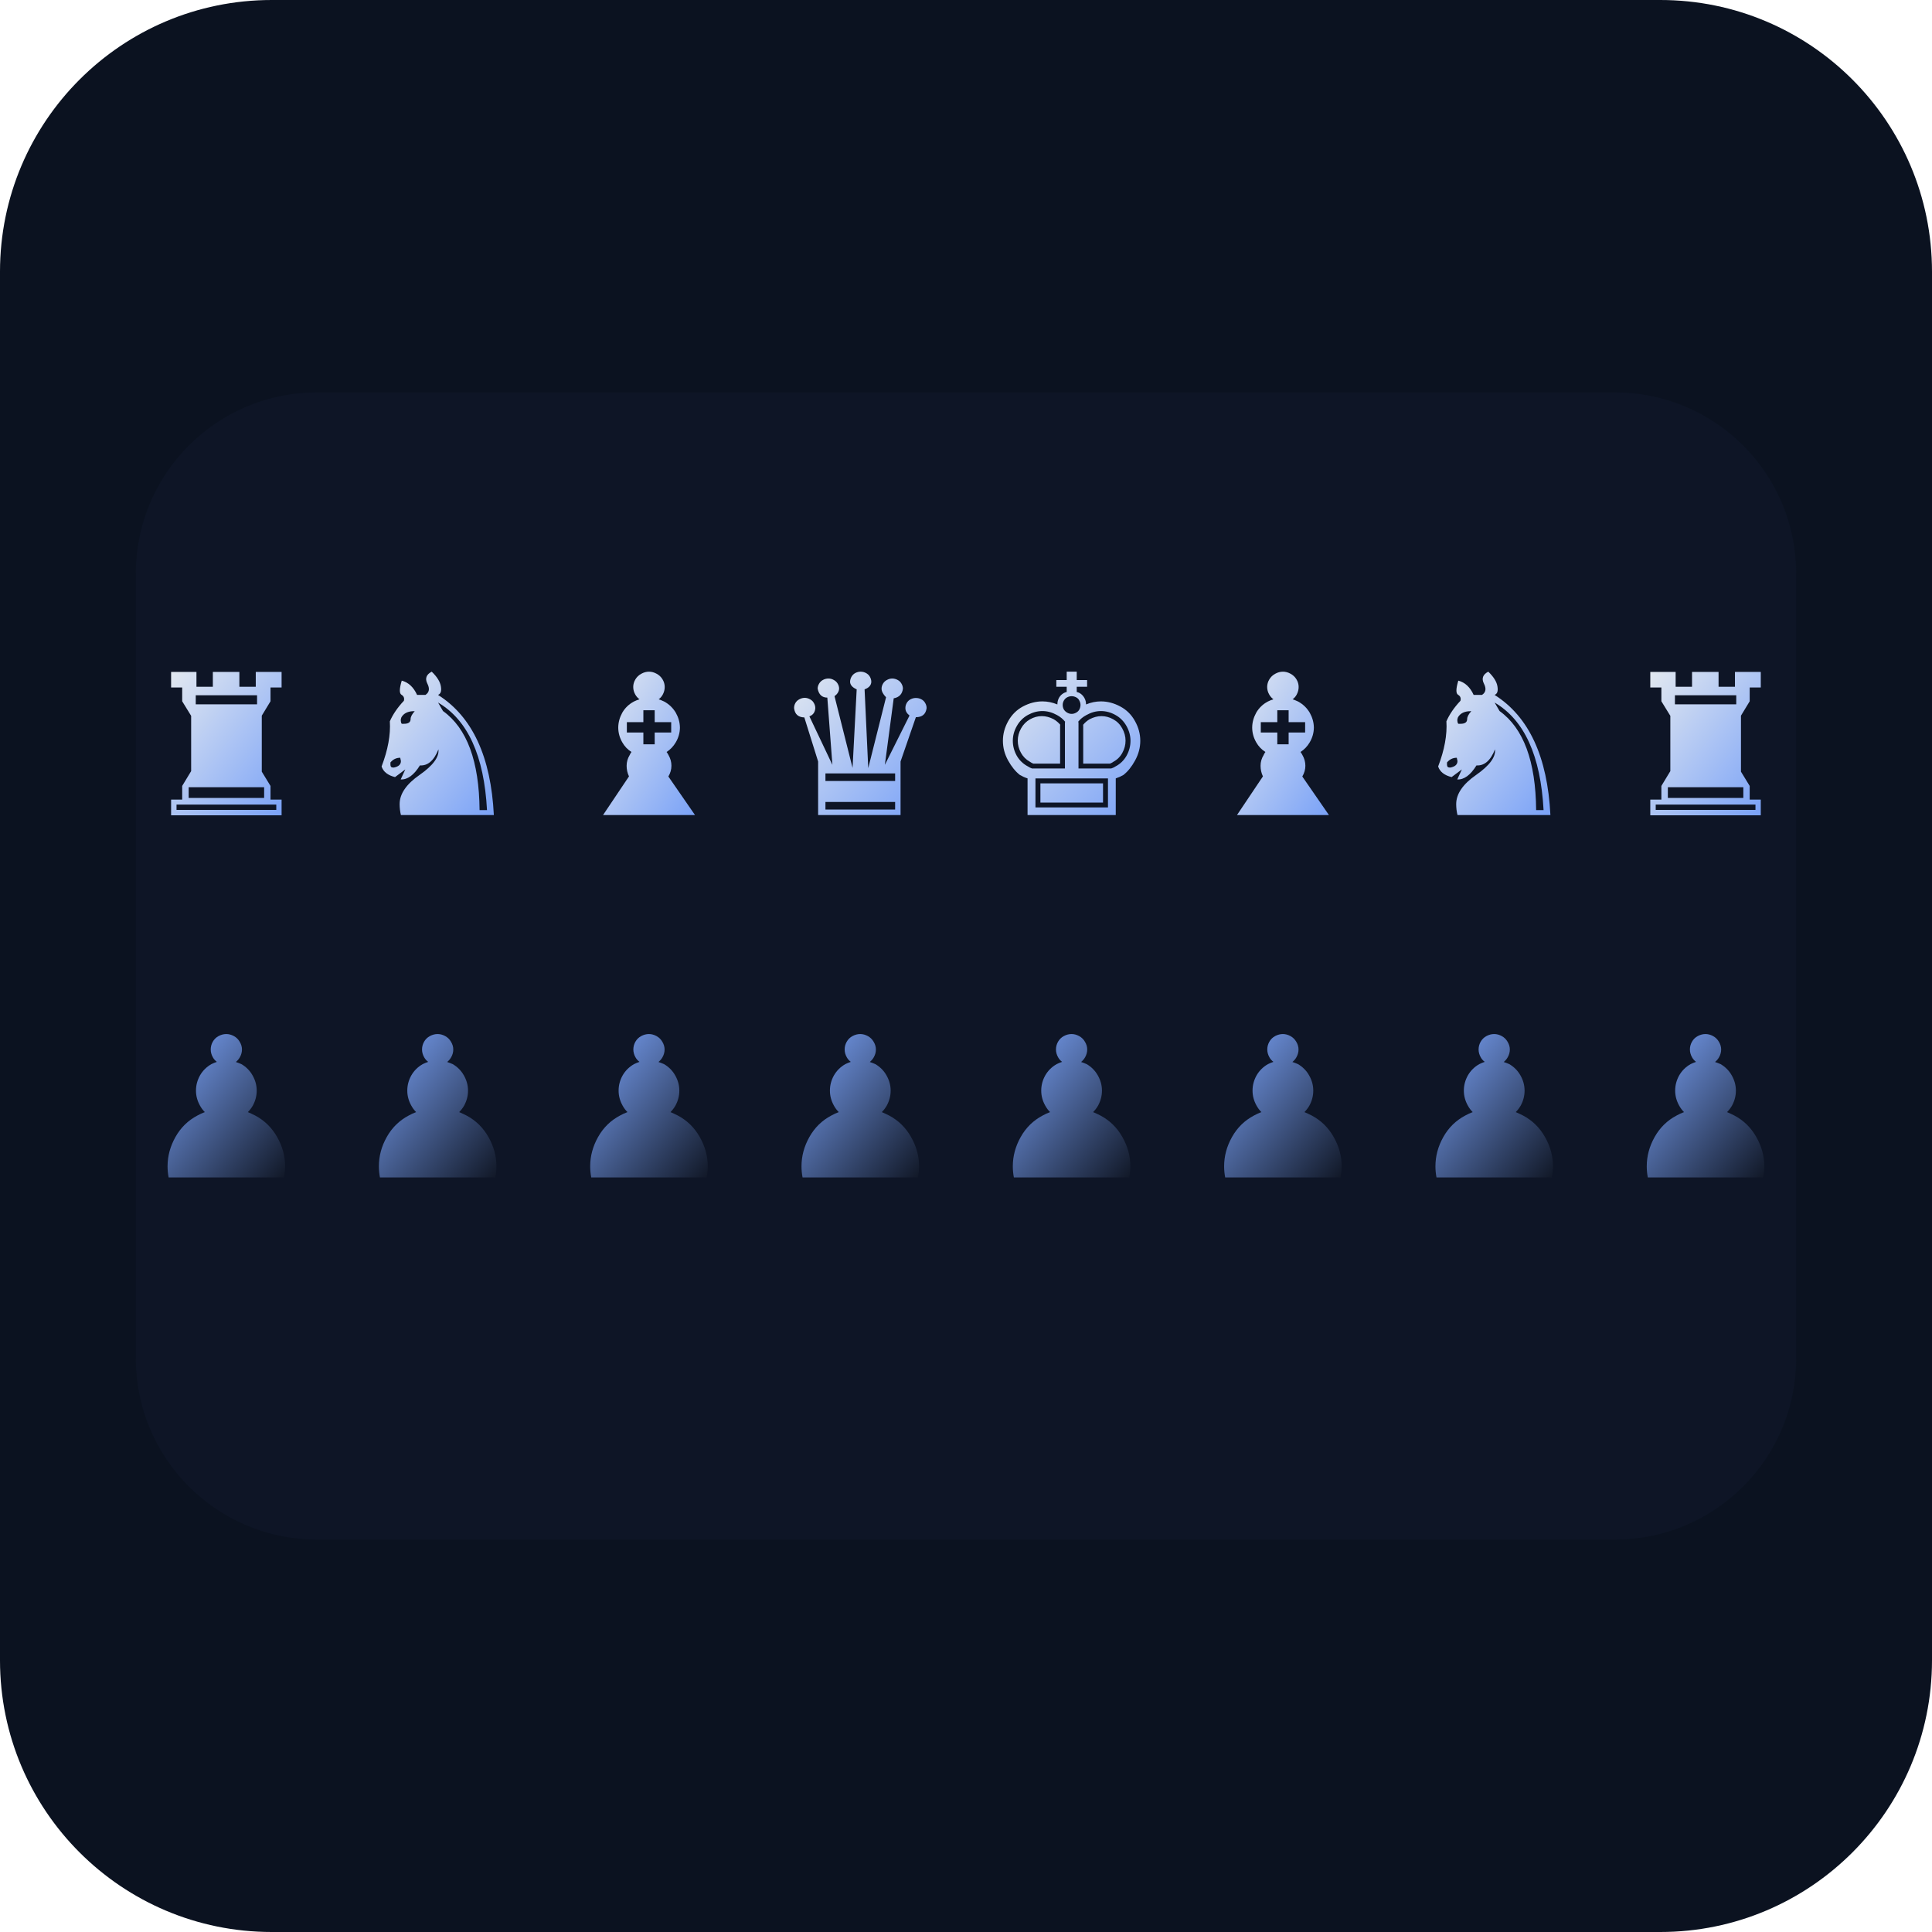
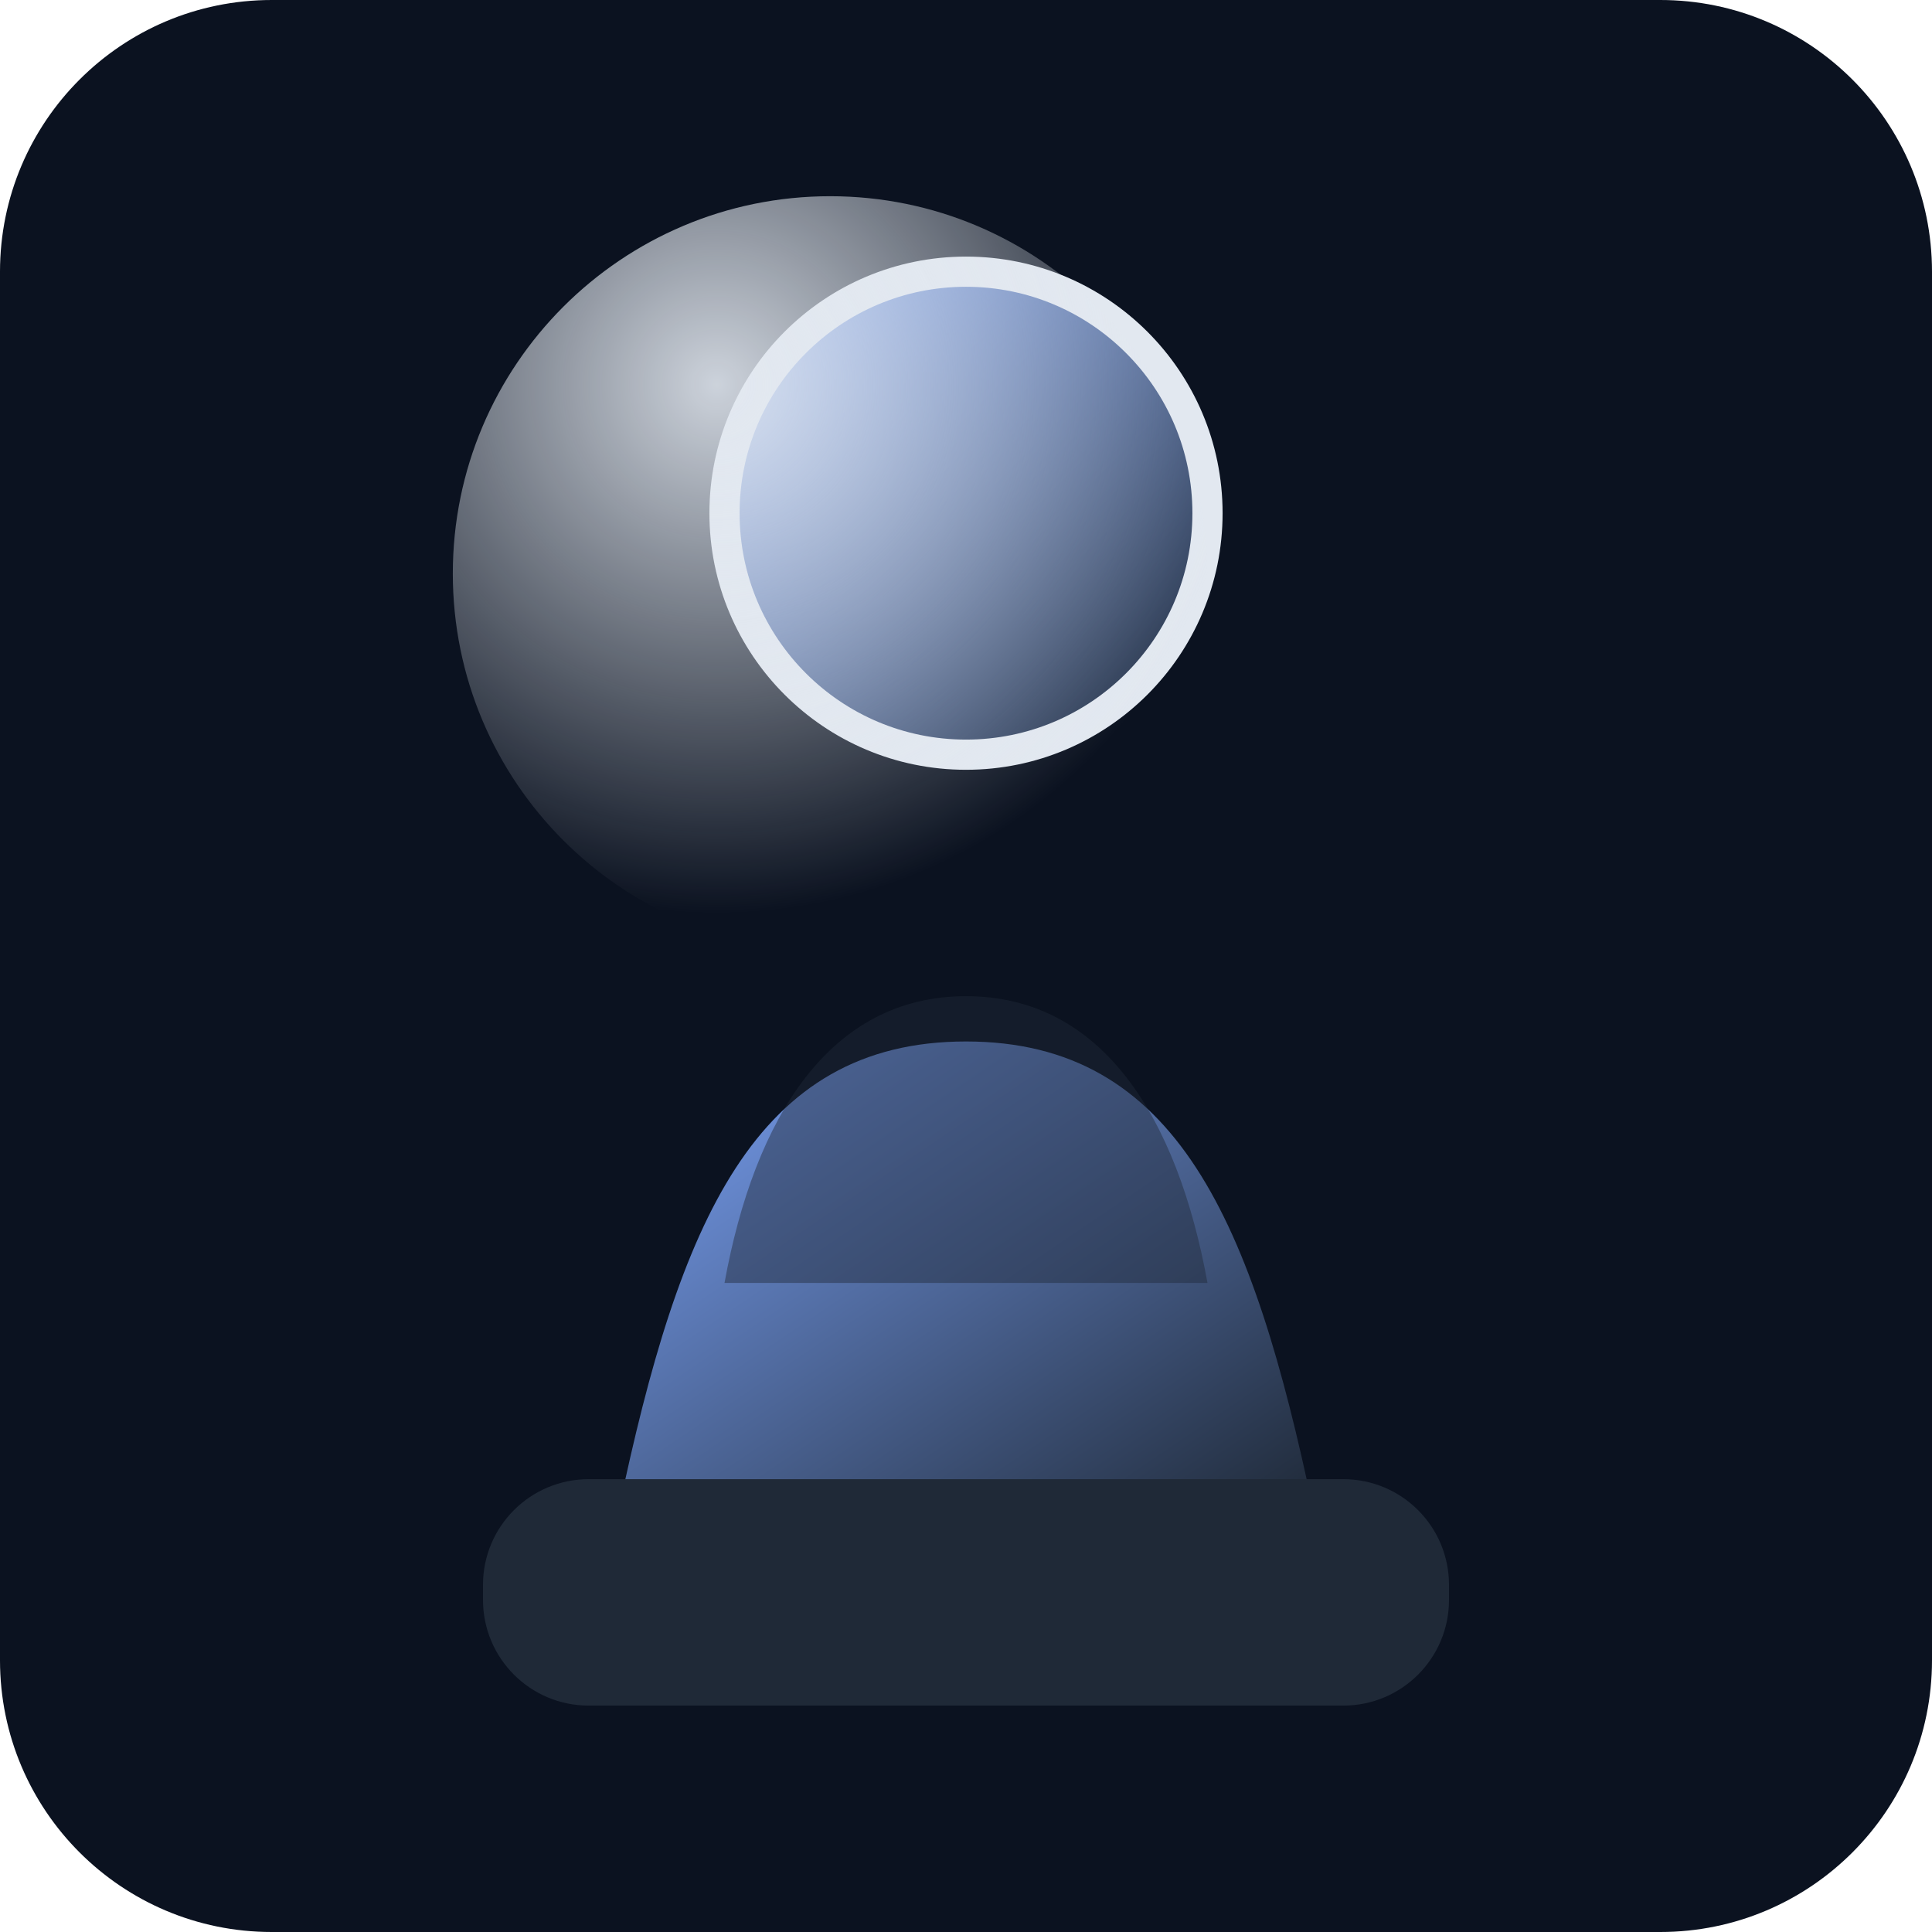
<svg xmlns="http://www.w3.org/2000/svg" width="256" height="256" viewBox="0 0 256 256">
  <defs>
-     <linearGradient id="piece" x1="0" y1="0" x2="1" y2="1">
+     <radialGradient id="shine" cx="35%" cy="25%" r="70%">
+       <stop offset="0%" stop-color="#e2e8f0" stop-opacity="0.9" />
+       <stop offset="100%" stop-color="#e2e8f0" stop-opacity="0" />
+     </radialGradient>
+     <linearGradient id="body" x1="0" y1="0" x2="1" y2="1">
      <stop offset="0%" stop-color="#7aa2f7" />
-       <stop offset="100%" stop-color="#111827" />
-     </linearGradient>
-     <linearGradient id="pieceAlt" x1="0" y1="0" x2="1" y2="1">
-       <stop offset="0%" stop-color="#e2e8f0" />
-       <stop offset="100%" stop-color="#7aa2f7" />
+       <stop offset="100%" stop-color="#1f2937" />
    </linearGradient>
  </defs>
  <rect width="256" height="256" rx="36" fill="#0b1220" />
-   <rect x="18" y="52" width="220" height="152" rx="24" fill="#0f172a" opacity="0.65" />
-   <g font-family="'DejaVu Sans','Segoe UI Symbol','Noto Sans Symbols2','Apple Symbols',sans-serif" font-size="26" font-weight="700" text-anchor="middle">
-     <text x="30" y="108" fill="url(#pieceAlt)">♜</text>
-     <text x="58" y="108" fill="url(#pieceAlt)">♞</text>
-     <text x="86" y="108" fill="url(#pieceAlt)">♝</text>
-     <text x="114" y="108" fill="url(#pieceAlt)">♛</text>
-     <text x="142" y="108" fill="url(#pieceAlt)">♚</text>
-     <text x="170" y="108" fill="url(#pieceAlt)">♝</text>
-     <text x="198" y="108" fill="url(#pieceAlt)">♞</text>
-     <text x="226" y="108" fill="url(#pieceAlt)">♜</text>
-     <text x="30" y="156" fill="url(#piece)">♟</text>
-     <text x="58" y="156" fill="url(#piece)">♟</text>
-     <text x="86" y="156" fill="url(#piece)">♟</text>
-     <text x="114" y="156" fill="url(#piece)">♟</text>
-     <text x="142" y="156" fill="url(#piece)">♟</text>
-     <text x="170" y="156" fill="url(#piece)">♟</text>
-     <text x="198" y="156" fill="url(#piece)">♟</text>
-     <text x="226" y="156" fill="url(#piece)">♟</text>
-   </g>
+   <circle cx="128" cy="68" r="32" fill="url(#body)" stroke="#e2e8f0" stroke-width="4" />
+   <path d="M82 200c8-38 18-62 46-62s38 24 46 62" fill="url(#body)" />
+   <path d="M96 170c4-22 14-38 32-38s28 16 32 38" fill="#1f2937" opacity="0.45" />
+   <rect x="64" y="196" width="128" height="30" rx="14" fill="#1f2937" />
+   <circle cx="110" cy="76" r="50" fill="url(#shine)" />
</svg>
